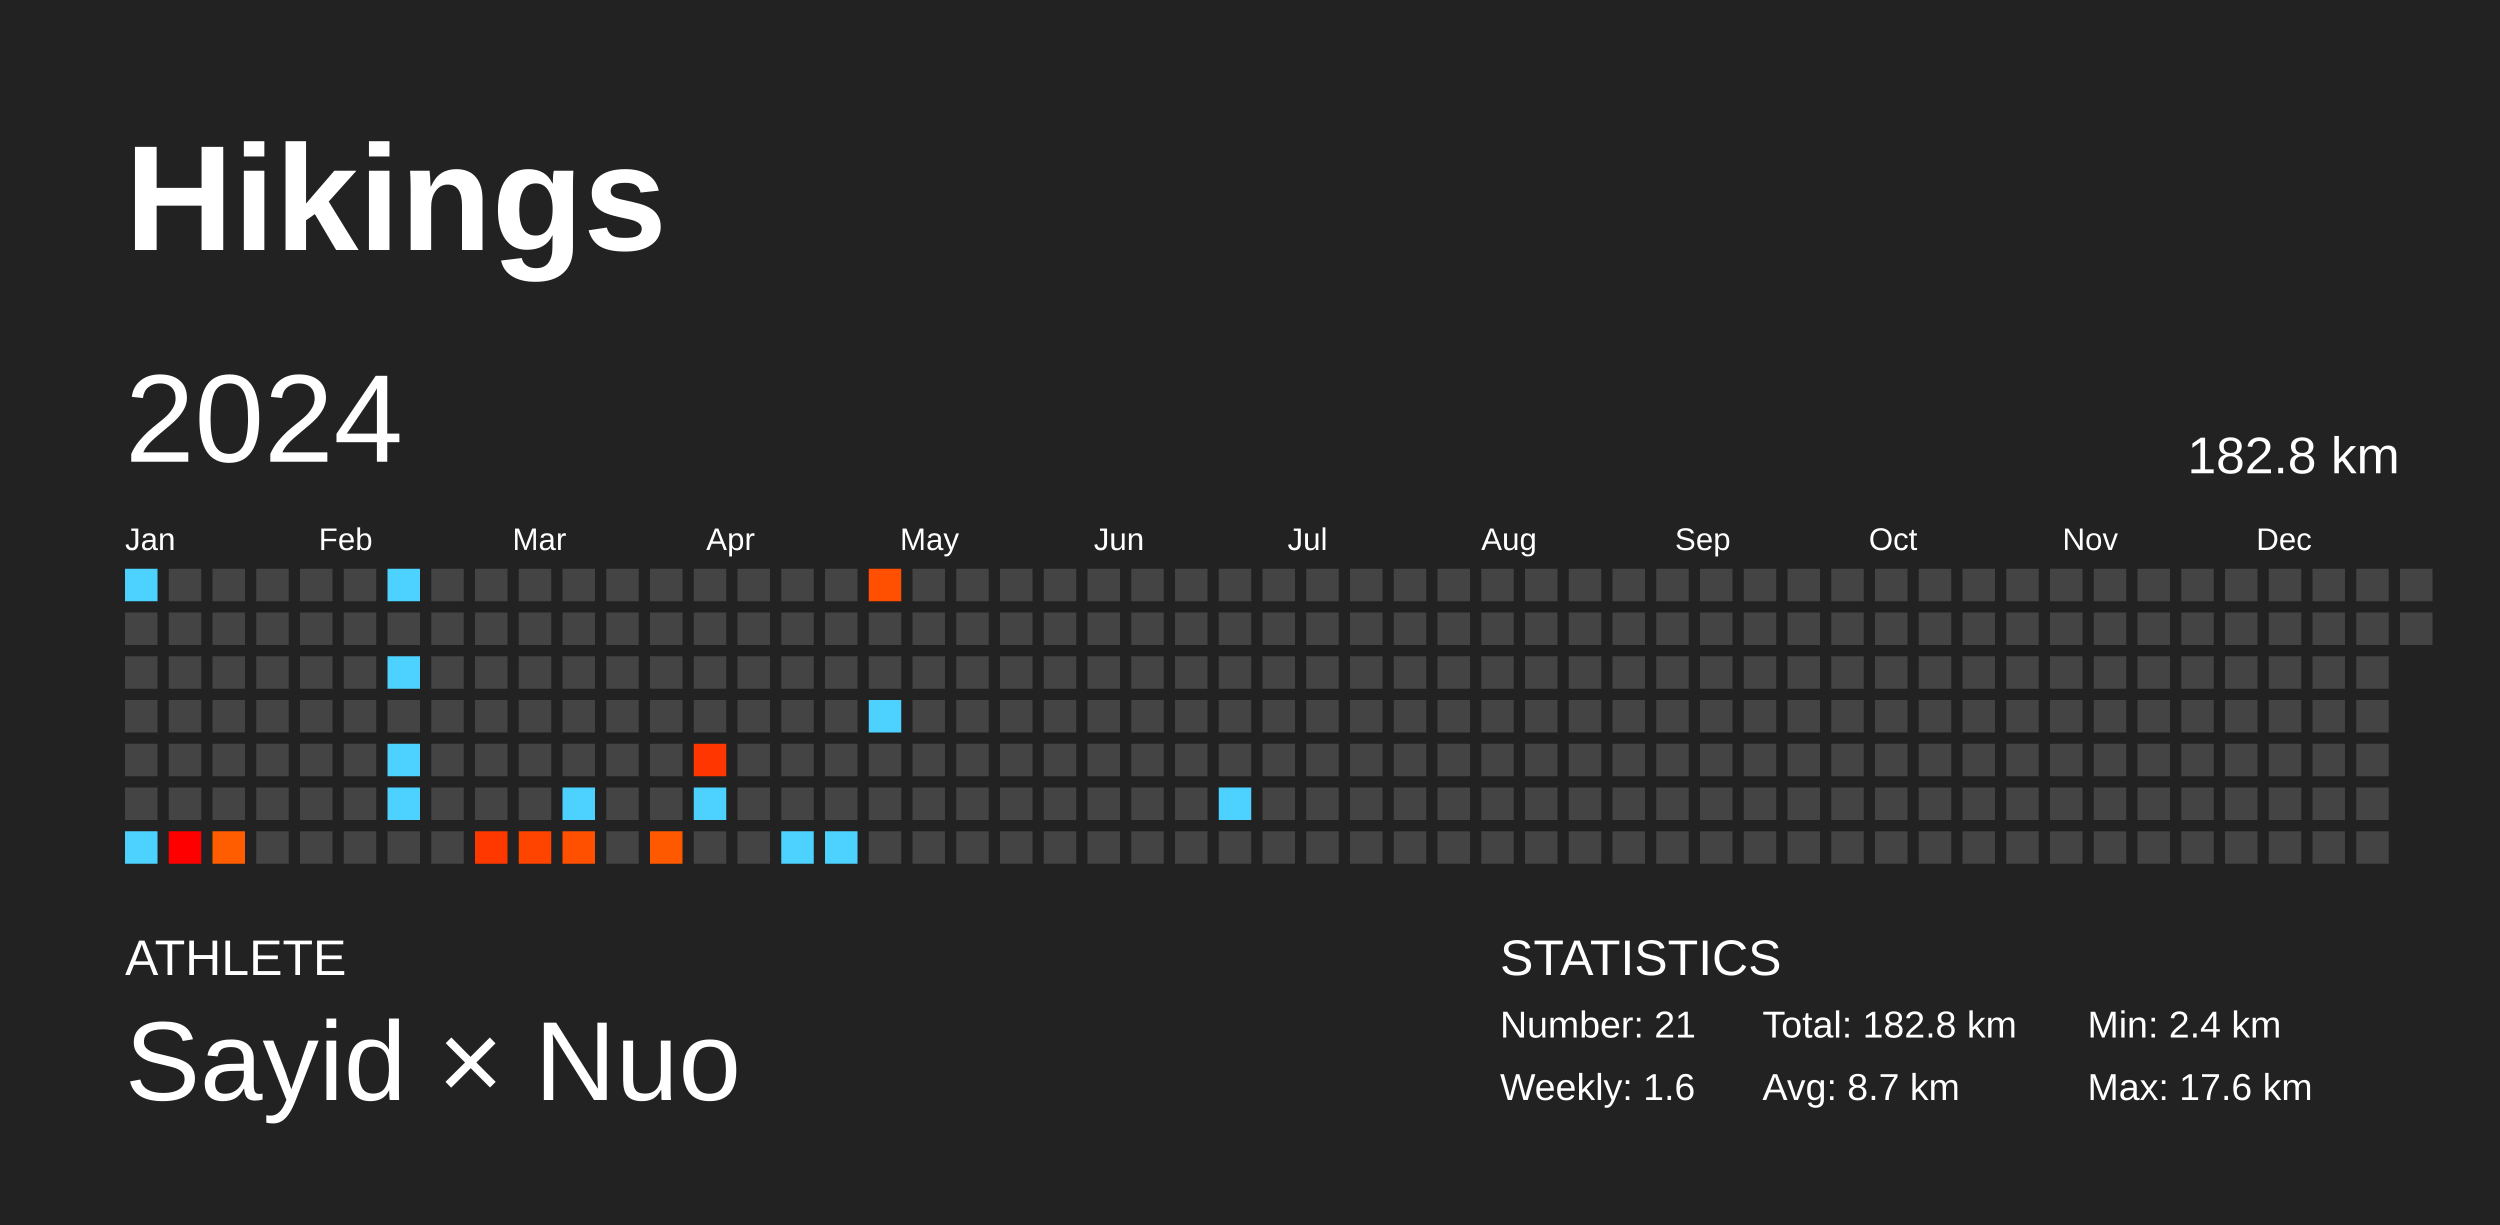
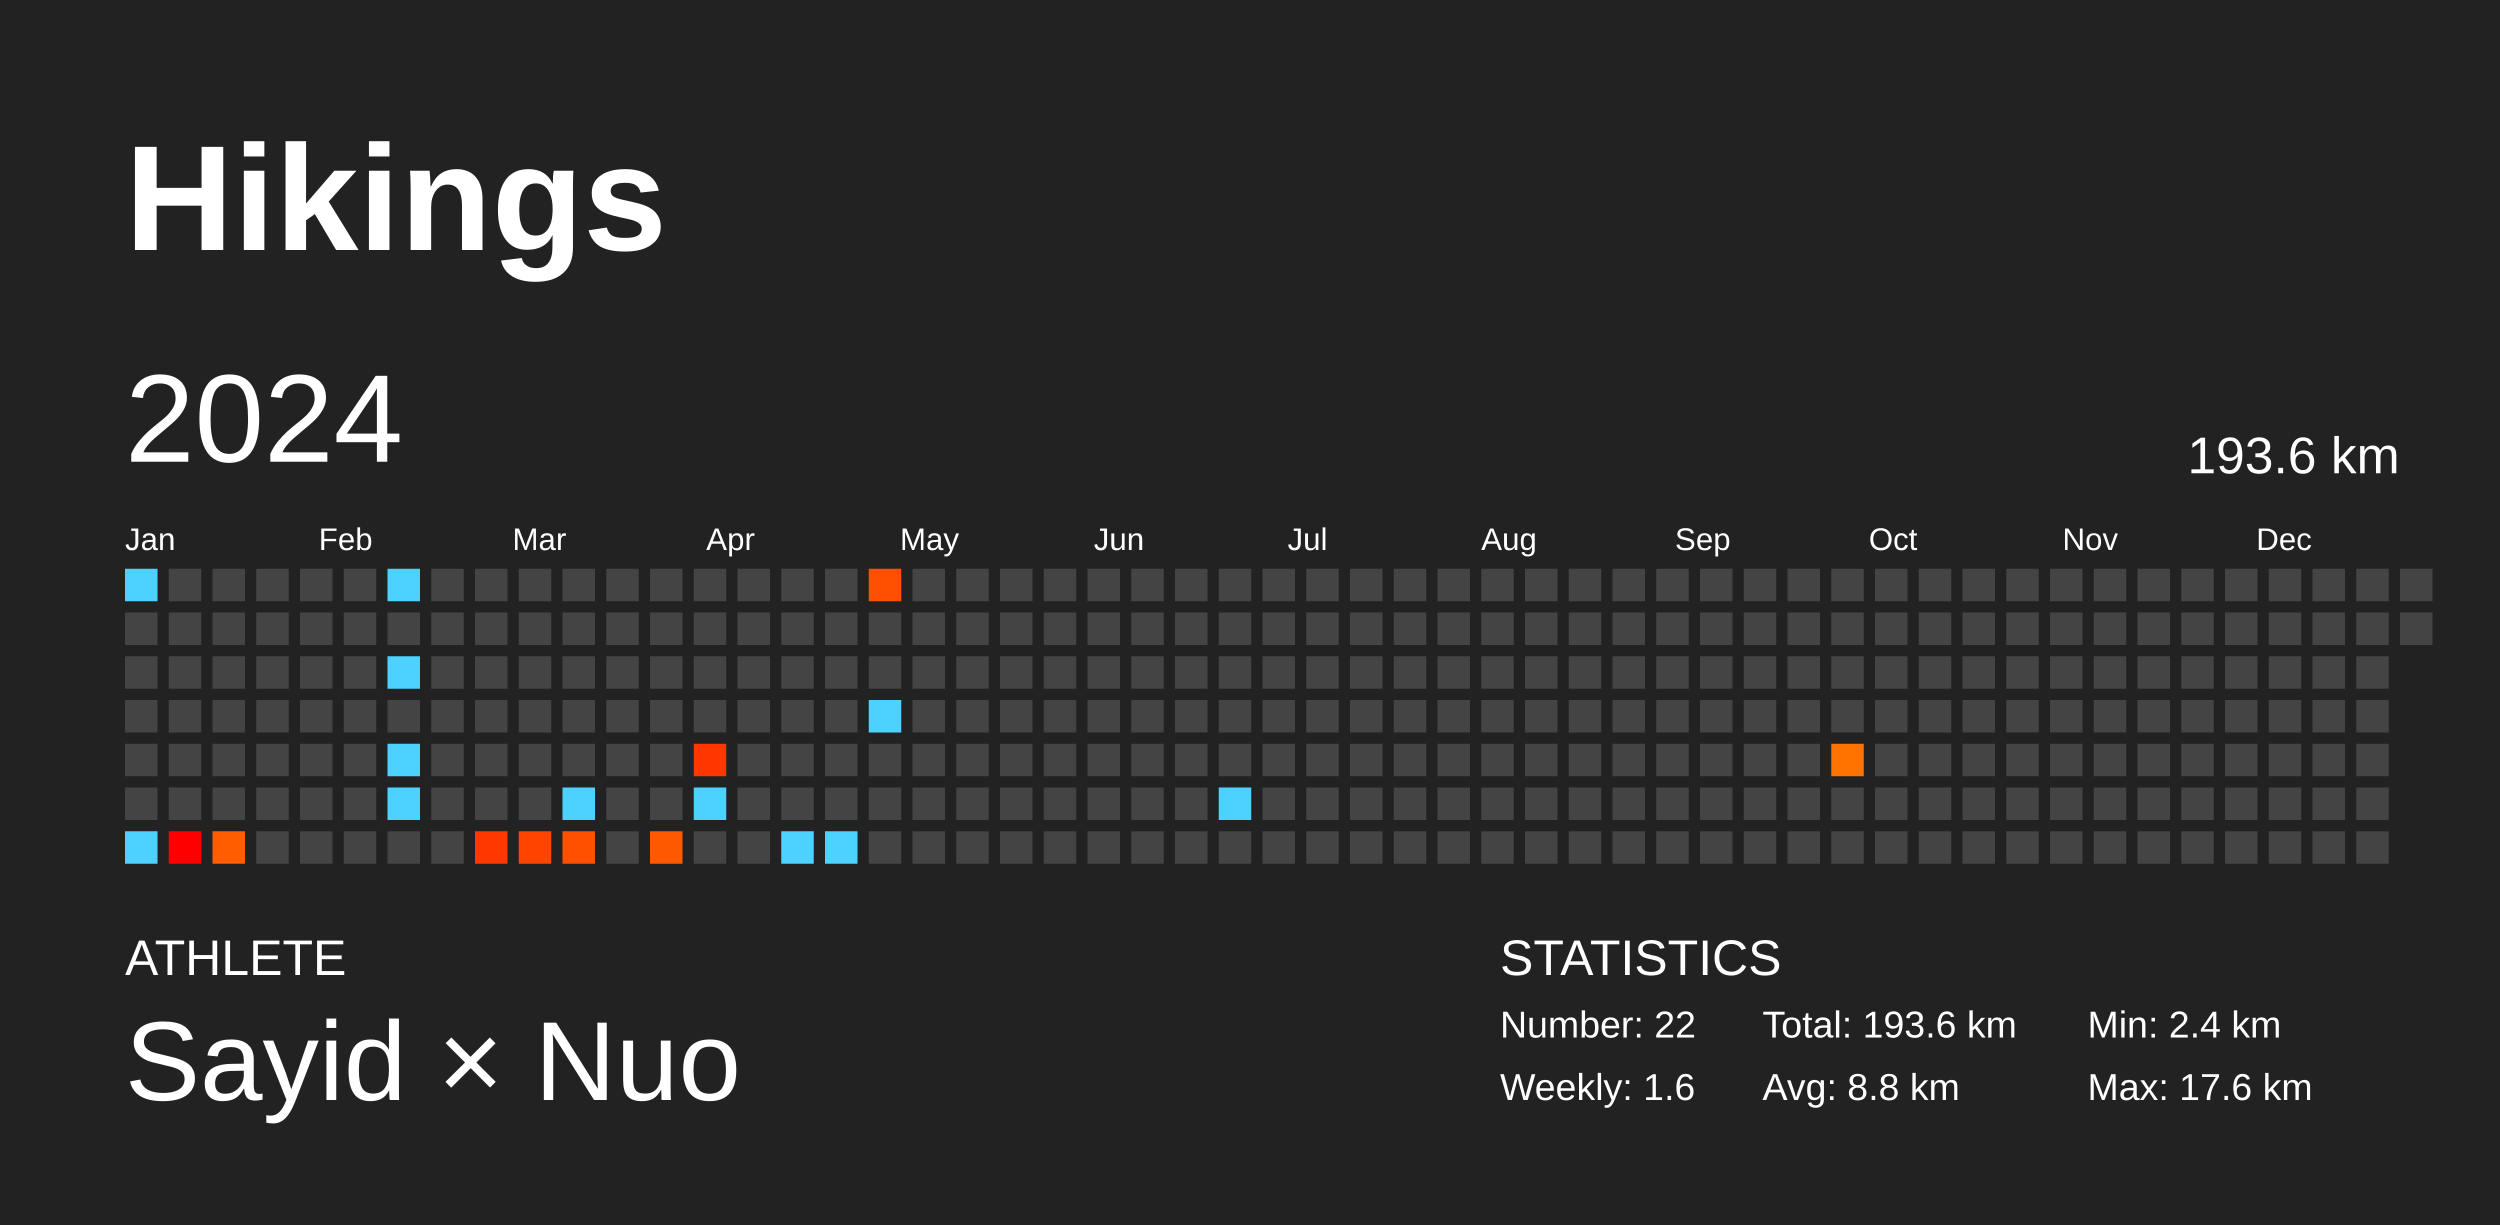
<svg xmlns="http://www.w3.org/2000/svg" baseProfile="full" height="98mm" version="1.1" viewBox="0,0,200,98" width="200mm">
  <defs />
  <rect fill="#222222" height="98" width="200" x="0" y="0" />
  <text fill="#FFFFFF" style="font-size:12px; font-family:Arial; font-weight:bold;" x="10" y="20">Hikings</text>
  <text fill="#FFFFFF" style="font-size:4px; font-family:Arial" x="10" y="78">ATHLETE</text>
  <text fill="#FFFFFF" style="font-size:9px; font-family:Arial" x="10" y="88">Sayid × Nuo</text>
  <text fill="#FFFFFF" style="font-size:4px; font-family:Arial" x="120" y="78">STATISTICS</text>
-   <text fill="#FFFFFF" style="font-size:3px; font-family:Arial" x="120" y="83">Number: 21</text>
+   <text fill="#FFFFFF" style="font-size:3px; font-family:Arial" x="120" y="83">Number: 22</text>
  <text fill="#FFFFFF" style="font-size:3px; font-family:Arial" x="120" y="88">Weekly: 1.6</text>
-   <text fill="#FFFFFF" style="font-size:3px; font-family:Arial" x="141" y="83">Total: 182.8 km</text>
-   <text fill="#FFFFFF" style="font-size:3px; font-family:Arial" x="141" y="88">Avg: 8.7 km</text>
+   <text fill="#FFFFFF" style="font-size:3px; font-family:Arial" x="141" y="83">Total: 193.6 km</text>
+   <text fill="#FFFFFF" style="font-size:3px; font-family:Arial" x="141" y="88">Avg: 8.8 km</text>
  <text fill="#FFFFFF" style="font-size:3px; font-family:Arial" x="167" y="83">Min: 2.4 km</text>
  <text fill="#FFFFFF" style="font-size:3px; font-family:Arial" x="167" y="88">Max: 17.6 km</text>
  <text dominant-baseline="hanging" fill="#FFFFFF" style="font-size:10.0px; font-family:Arial;" x="10" y="30">2024</text>
-   <text dominant-baseline="hanging" fill="#FFFFFF" style="font-size:4.125px; font-family:Arial;" x="175" y="35">182.8 km</text>
+   <text dominant-baseline="hanging" fill="#FFFFFF" style="font-size:4.125px; font-family:Arial;" x="175" y="35">193.6 km</text>
  <text fill="#FFFFFF" style="font-size:2.5px; font-family:Arial" x="10.0" y="44">Jan</text>
  <text fill="#FFFFFF" style="font-size:2.5px; font-family:Arial" x="25.5" y="44">Feb</text>
  <text fill="#FFFFFF" style="font-size:2.5px; font-family:Arial" x="41.0" y="44">Mar</text>
  <text fill="#FFFFFF" style="font-size:2.5px; font-family:Arial" x="56.5" y="44">Apr</text>
  <text fill="#FFFFFF" style="font-size:2.5px; font-family:Arial" x="72.0" y="44">May</text>
  <text fill="#FFFFFF" style="font-size:2.5px; font-family:Arial" x="87.5" y="44">Jun</text>
  <text fill="#FFFFFF" style="font-size:2.5px; font-family:Arial" x="103.0" y="44">Jul</text>
  <text fill="#FFFFFF" style="font-size:2.5px; font-family:Arial" x="118.5" y="44">Aug</text>
  <text fill="#FFFFFF" style="font-size:2.5px; font-family:Arial" x="134.0" y="44">Sep</text>
  <text fill="#FFFFFF" style="font-size:2.5px; font-family:Arial" x="149.5" y="44">Oct</text>
  <text fill="#FFFFFF" style="font-size:2.5px; font-family:Arial" x="165.0" y="44">Nov</text>
  <text fill="#FFFFFF" style="font-size:2.5px; font-family:Arial" x="180.5" y="44">Dec</text>
  <rect fill="#4dd2ff" height="2.6" width="2.6" x="10.0" y="45.5" />
  <rect fill="#444444" height="2.6" width="2.6" x="10.0" y="49.0" />
  <rect fill="#444444" height="2.6" width="2.6" x="10.0" y="52.5" />
  <rect fill="#444444" height="2.6" width="2.6" x="10.0" y="56.0" />
  <rect fill="#444444" height="2.6" width="2.6" x="10.0" y="59.5" />
  <rect fill="#444444" height="2.6" width="2.6" x="10.0" y="63.0" />
  <rect fill="#4dd2ff" height="2.6" width="2.6" x="10.0" y="66.5" />
  <rect fill="#444444" height="2.6" width="2.6" x="13.5" y="45.5" />
  <rect fill="#444444" height="2.6" width="2.6" x="13.5" y="49.0" />
  <rect fill="#444444" height="2.6" width="2.6" x="13.5" y="52.5" />
  <rect fill="#444444" height="2.6" width="2.6" x="13.5" y="56.0" />
  <rect fill="#444444" height="2.6" width="2.6" x="13.5" y="59.5" />
  <rect fill="#444444" height="2.6" width="2.6" x="13.5" y="63.0" />
  <rect fill="#ff0000" height="2.6" width="2.6" x="13.5" y="66.5" />
  <rect fill="#444444" height="2.6" width="2.6" x="17.0" y="45.5" />
  <rect fill="#444444" height="2.6" width="2.6" x="17.0" y="49.0" />
  <rect fill="#444444" height="2.6" width="2.6" x="17.0" y="52.5" />
  <rect fill="#444444" height="2.6" width="2.6" x="17.0" y="56.0" />
  <rect fill="#444444" height="2.6" width="2.6" x="17.0" y="59.5" />
  <rect fill="#444444" height="2.6" width="2.6" x="17.0" y="63.0" />
  <rect fill="#ff5d00" height="2.6" width="2.6" x="17.0" y="66.5" />
  <rect fill="#444444" height="2.6" width="2.6" x="20.5" y="45.5" />
  <rect fill="#444444" height="2.6" width="2.6" x="20.5" y="49.0" />
  <rect fill="#444444" height="2.6" width="2.6" x="20.5" y="52.5" />
  <rect fill="#444444" height="2.6" width="2.6" x="20.5" y="56.0" />
  <rect fill="#444444" height="2.6" width="2.6" x="20.5" y="59.5" />
  <rect fill="#444444" height="2.6" width="2.6" x="20.5" y="63.0" />
  <rect fill="#444444" height="2.6" width="2.6" x="20.5" y="66.5" />
  <rect fill="#444444" height="2.6" width="2.6" x="24.0" y="45.5" />
  <rect fill="#444444" height="2.6" width="2.6" x="24.0" y="49.0" />
  <rect fill="#444444" height="2.6" width="2.6" x="24.0" y="52.5" />
  <rect fill="#444444" height="2.6" width="2.6" x="24.0" y="56.0" />
  <rect fill="#444444" height="2.6" width="2.6" x="24.0" y="59.5" />
  <rect fill="#444444" height="2.6" width="2.6" x="24.0" y="63.0" />
  <rect fill="#444444" height="2.6" width="2.6" x="24.0" y="66.5" />
  <rect fill="#444444" height="2.6" width="2.6" x="27.5" y="45.5" />
  <rect fill="#444444" height="2.6" width="2.6" x="27.5" y="49.0" />
  <rect fill="#444444" height="2.6" width="2.6" x="27.5" y="52.5" />
  <rect fill="#444444" height="2.6" width="2.6" x="27.5" y="56.0" />
  <rect fill="#444444" height="2.6" width="2.6" x="27.5" y="59.5" />
  <rect fill="#444444" height="2.6" width="2.6" x="27.5" y="63.0" />
  <rect fill="#444444" height="2.6" width="2.6" x="27.5" y="66.5" />
  <rect fill="#4dd2ff" height="2.6" width="2.6" x="31.0" y="45.5" />
  <rect fill="#444444" height="2.6" width="2.6" x="31.0" y="49.0" />
  <rect fill="#4dd2ff" height="2.6" width="2.6" x="31.0" y="52.5" />
  <rect fill="#444444" height="2.6" width="2.6" x="31.0" y="56.0" />
  <rect fill="#4dd2ff" height="2.6" width="2.6" x="31.0" y="59.5" />
  <rect fill="#4dd2ff" height="2.6" width="2.6" x="31.0" y="63.0" />
  <rect fill="#444444" height="2.6" width="2.6" x="31.0" y="66.5" />
  <rect fill="#444444" height="2.6" width="2.6" x="34.5" y="45.5" />
  <rect fill="#444444" height="2.6" width="2.6" x="34.5" y="49.0" />
  <rect fill="#444444" height="2.6" width="2.6" x="34.5" y="52.5" />
  <rect fill="#444444" height="2.6" width="2.6" x="34.5" y="56.0" />
  <rect fill="#444444" height="2.6" width="2.6" x="34.5" y="59.5" />
  <rect fill="#444444" height="2.6" width="2.6" x="34.5" y="63.0" />
  <rect fill="#444444" height="2.6" width="2.6" x="34.5" y="66.5" />
  <rect fill="#444444" height="2.6" width="2.6" x="38.0" y="45.5" />
  <rect fill="#444444" height="2.6" width="2.6" x="38.0" y="49.0" />
  <rect fill="#444444" height="2.6" width="2.6" x="38.0" y="52.5" />
  <rect fill="#444444" height="2.6" width="2.6" x="38.0" y="56.0" />
  <rect fill="#444444" height="2.6" width="2.6" x="38.0" y="59.5" />
  <rect fill="#444444" height="2.6" width="2.6" x="38.0" y="63.0" />
  <rect fill="#ff3800" height="2.6" width="2.6" x="38.0" y="66.5" />
  <rect fill="#444444" height="2.6" width="2.6" x="41.5" y="45.5" />
  <rect fill="#444444" height="2.6" width="2.6" x="41.5" y="49.0" />
  <rect fill="#444444" height="2.6" width="2.6" x="41.5" y="52.5" />
  <rect fill="#444444" height="2.6" width="2.6" x="41.5" y="56.0" />
  <rect fill="#444444" height="2.6" width="2.6" x="41.5" y="59.5" />
  <rect fill="#444444" height="2.6" width="2.6" x="41.5" y="63.0" />
  <rect fill="#ff4400" height="2.6" width="2.6" x="41.5" y="66.5" />
  <rect fill="#444444" height="2.6" width="2.6" x="45.0" y="45.5" />
  <rect fill="#444444" height="2.6" width="2.6" x="45.0" y="49.0" />
  <rect fill="#444444" height="2.6" width="2.6" x="45.0" y="52.5" />
  <rect fill="#444444" height="2.6" width="2.6" x="45.0" y="56.0" />
  <rect fill="#444444" height="2.6" width="2.6" x="45.0" y="59.5" />
  <rect fill="#4dd2ff" height="2.6" width="2.6" x="45.0" y="63.0" />
  <rect fill="#ff5000" height="2.6" width="2.6" x="45.0" y="66.5" />
  <rect fill="#444444" height="2.6" width="2.6" x="48.5" y="45.5" />
  <rect fill="#444444" height="2.6" width="2.6" x="48.5" y="49.0" />
  <rect fill="#444444" height="2.6" width="2.6" x="48.5" y="52.5" />
  <rect fill="#444444" height="2.6" width="2.6" x="48.5" y="56.0" />
  <rect fill="#444444" height="2.6" width="2.6" x="48.5" y="59.5" />
  <rect fill="#444444" height="2.6" width="2.6" x="48.5" y="63.0" />
  <rect fill="#444444" height="2.6" width="2.6" x="48.5" y="66.5" />
  <rect fill="#444444" height="2.6" width="2.6" x="52.0" y="45.5" />
  <rect fill="#444444" height="2.6" width="2.6" x="52.0" y="49.0" />
  <rect fill="#444444" height="2.6" width="2.6" x="52.0" y="52.5" />
  <rect fill="#444444" height="2.6" width="2.6" x="52.0" y="56.0" />
  <rect fill="#444444" height="2.6" width="2.6" x="52.0" y="59.5" />
  <rect fill="#444444" height="2.6" width="2.6" x="52.0" y="63.0" />
  <rect fill="#ff5900" height="2.6" width="2.6" x="52.0" y="66.5" />
  <rect fill="#444444" height="2.6" width="2.6" x="55.5" y="45.5" />
  <rect fill="#444444" height="2.6" width="2.6" x="55.5" y="49.0" />
  <rect fill="#444444" height="2.6" width="2.6" x="55.5" y="52.5" />
  <rect fill="#444444" height="2.6" width="2.6" x="55.5" y="56.0" />
  <rect fill="#ff3600" height="2.6" width="2.6" x="55.5" y="59.5" />
  <rect fill="#4dd2ff" height="2.6" width="2.6" x="55.5" y="63.0" />
  <rect fill="#444444" height="2.6" width="2.6" x="55.5" y="66.5" />
  <rect fill="#444444" height="2.6" width="2.6" x="59.0" y="45.5" />
  <rect fill="#444444" height="2.6" width="2.6" x="59.0" y="49.0" />
  <rect fill="#444444" height="2.6" width="2.6" x="59.0" y="52.5" />
  <rect fill="#444444" height="2.6" width="2.6" x="59.0" y="56.0" />
  <rect fill="#444444" height="2.6" width="2.6" x="59.0" y="59.5" />
  <rect fill="#444444" height="2.6" width="2.6" x="59.0" y="63.0" />
  <rect fill="#444444" height="2.6" width="2.6" x="59.0" y="66.5" />
  <rect fill="#444444" height="2.6" width="2.6" x="62.5" y="45.5" />
  <rect fill="#444444" height="2.6" width="2.6" x="62.5" y="49.0" />
  <rect fill="#444444" height="2.6" width="2.6" x="62.5" y="52.5" />
  <rect fill="#444444" height="2.6" width="2.6" x="62.5" y="56.0" />
  <rect fill="#444444" height="2.6" width="2.6" x="62.5" y="59.5" />
  <rect fill="#444444" height="2.6" width="2.6" x="62.5" y="63.0" />
  <rect fill="#4dd2ff" height="2.6" width="2.6" x="62.5" y="66.5" />
  <rect fill="#444444" height="2.6" width="2.6" x="66.0" y="45.5" />
  <rect fill="#444444" height="2.6" width="2.6" x="66.0" y="49.0" />
  <rect fill="#444444" height="2.6" width="2.6" x="66.0" y="52.5" />
  <rect fill="#444444" height="2.6" width="2.6" x="66.0" y="56.0" />
  <rect fill="#444444" height="2.6" width="2.6" x="66.0" y="59.5" />
  <rect fill="#444444" height="2.6" width="2.6" x="66.0" y="63.0" />
  <rect fill="#4dd2ff" height="2.6" width="2.6" x="66.0" y="66.5" />
  <rect fill="#ff4f00" height="2.6" width="2.6" x="69.5" y="45.5" />
  <rect fill="#444444" height="2.6" width="2.6" x="69.5" y="49.0" />
  <rect fill="#444444" height="2.6" width="2.6" x="69.5" y="52.5" />
  <rect fill="#4dd2ff" height="2.6" width="2.6" x="69.5" y="56.0" />
  <rect fill="#444444" height="2.6" width="2.6" x="69.5" y="59.5" />
  <rect fill="#444444" height="2.6" width="2.6" x="69.5" y="63.0" />
  <rect fill="#444444" height="2.6" width="2.6" x="69.5" y="66.5" />
  <rect fill="#444444" height="2.6" width="2.6" x="73.0" y="45.5" />
  <rect fill="#444444" height="2.6" width="2.6" x="73.0" y="49.0" />
  <rect fill="#444444" height="2.6" width="2.6" x="73.0" y="52.5" />
  <rect fill="#444444" height="2.6" width="2.6" x="73.0" y="56.0" />
  <rect fill="#444444" height="2.6" width="2.6" x="73.0" y="59.5" />
  <rect fill="#444444" height="2.6" width="2.6" x="73.0" y="63.0" />
  <rect fill="#444444" height="2.6" width="2.6" x="73.0" y="66.5" />
  <rect fill="#444444" height="2.6" width="2.6" x="76.5" y="45.5" />
  <rect fill="#444444" height="2.6" width="2.6" x="76.5" y="49.0" />
  <rect fill="#444444" height="2.6" width="2.6" x="76.5" y="52.5" />
  <rect fill="#444444" height="2.6" width="2.6" x="76.5" y="56.0" />
  <rect fill="#444444" height="2.6" width="2.6" x="76.5" y="59.5" />
  <rect fill="#444444" height="2.6" width="2.6" x="76.5" y="63.0" />
  <rect fill="#444444" height="2.6" width="2.6" x="76.5" y="66.5" />
  <rect fill="#444444" height="2.6" width="2.6" x="80.0" y="45.5" />
  <rect fill="#444444" height="2.6" width="2.6" x="80.0" y="49.0" />
  <rect fill="#444444" height="2.6" width="2.6" x="80.0" y="52.5" />
  <rect fill="#444444" height="2.6" width="2.6" x="80.0" y="56.0" />
  <rect fill="#444444" height="2.6" width="2.6" x="80.0" y="59.5" />
  <rect fill="#444444" height="2.6" width="2.6" x="80.0" y="63.0" />
  <rect fill="#444444" height="2.6" width="2.6" x="80.0" y="66.5" />
  <rect fill="#444444" height="2.6" width="2.6" x="83.5" y="45.5" />
  <rect fill="#444444" height="2.6" width="2.6" x="83.5" y="49.0" />
  <rect fill="#444444" height="2.6" width="2.6" x="83.5" y="52.5" />
  <rect fill="#444444" height="2.6" width="2.6" x="83.5" y="56.0" />
  <rect fill="#444444" height="2.6" width="2.6" x="83.5" y="59.5" />
  <rect fill="#444444" height="2.6" width="2.6" x="83.5" y="63.0" />
  <rect fill="#444444" height="2.6" width="2.6" x="83.5" y="66.5" />
  <rect fill="#444444" height="2.6" width="2.6" x="87.0" y="45.5" />
  <rect fill="#444444" height="2.6" width="2.6" x="87.0" y="49.0" />
  <rect fill="#444444" height="2.6" width="2.6" x="87.0" y="52.5" />
  <rect fill="#444444" height="2.6" width="2.6" x="87.0" y="56.0" />
  <rect fill="#444444" height="2.6" width="2.6" x="87.0" y="59.5" />
  <rect fill="#444444" height="2.6" width="2.6" x="87.0" y="63.0" />
  <rect fill="#444444" height="2.6" width="2.6" x="87.0" y="66.5" />
  <rect fill="#444444" height="2.6" width="2.6" x="90.5" y="45.5" />
  <rect fill="#444444" height="2.6" width="2.6" x="90.5" y="49.0" />
  <rect fill="#444444" height="2.6" width="2.6" x="90.5" y="52.5" />
  <rect fill="#444444" height="2.6" width="2.6" x="90.5" y="56.0" />
  <rect fill="#444444" height="2.6" width="2.6" x="90.5" y="59.5" />
  <rect fill="#444444" height="2.6" width="2.6" x="90.5" y="63.0" />
  <rect fill="#444444" height="2.6" width="2.6" x="90.5" y="66.5" />
  <rect fill="#444444" height="2.6" width="2.6" x="94.0" y="45.5" />
  <rect fill="#444444" height="2.6" width="2.6" x="94.0" y="49.0" />
  <rect fill="#444444" height="2.6" width="2.6" x="94.0" y="52.5" />
  <rect fill="#444444" height="2.6" width="2.6" x="94.0" y="56.0" />
  <rect fill="#444444" height="2.6" width="2.6" x="94.0" y="59.5" />
  <rect fill="#444444" height="2.6" width="2.6" x="94.0" y="63.0" />
  <rect fill="#444444" height="2.6" width="2.6" x="94.0" y="66.5" />
  <rect fill="#444444" height="2.6" width="2.6" x="97.5" y="45.5" />
  <rect fill="#444444" height="2.6" width="2.6" x="97.5" y="49.0" />
  <rect fill="#444444" height="2.6" width="2.6" x="97.5" y="52.5" />
  <rect fill="#444444" height="2.6" width="2.6" x="97.5" y="56.0" />
  <rect fill="#444444" height="2.6" width="2.6" x="97.5" y="59.5" />
  <rect fill="#4dd2ff" height="2.6" width="2.6" x="97.5" y="63.0" />
  <rect fill="#444444" height="2.6" width="2.6" x="97.5" y="66.5" />
  <rect fill="#444444" height="2.6" width="2.6" x="101.0" y="45.5" />
  <rect fill="#444444" height="2.6" width="2.6" x="101.0" y="49.0" />
  <rect fill="#444444" height="2.6" width="2.6" x="101.0" y="52.5" />
  <rect fill="#444444" height="2.6" width="2.6" x="101.0" y="56.0" />
  <rect fill="#444444" height="2.6" width="2.6" x="101.0" y="59.5" />
  <rect fill="#444444" height="2.6" width="2.6" x="101.0" y="63.0" />
  <rect fill="#444444" height="2.6" width="2.6" x="101.0" y="66.5" />
  <rect fill="#444444" height="2.6" width="2.6" x="104.5" y="45.5" />
  <rect fill="#444444" height="2.6" width="2.6" x="104.5" y="49.0" />
  <rect fill="#444444" height="2.6" width="2.6" x="104.5" y="52.5" />
  <rect fill="#444444" height="2.6" width="2.6" x="104.5" y="56.0" />
  <rect fill="#444444" height="2.6" width="2.6" x="104.5" y="59.5" />
  <rect fill="#444444" height="2.6" width="2.6" x="104.5" y="63.0" />
  <rect fill="#444444" height="2.6" width="2.6" x="104.5" y="66.5" />
  <rect fill="#444444" height="2.6" width="2.6" x="108.0" y="45.5" />
  <rect fill="#444444" height="2.6" width="2.6" x="108.0" y="49.0" />
  <rect fill="#444444" height="2.6" width="2.6" x="108.0" y="52.5" />
  <rect fill="#444444" height="2.6" width="2.6" x="108.0" y="56.0" />
  <rect fill="#444444" height="2.6" width="2.6" x="108.0" y="59.5" />
  <rect fill="#444444" height="2.6" width="2.6" x="108.0" y="63.0" />
  <rect fill="#444444" height="2.6" width="2.6" x="108.0" y="66.5" />
  <rect fill="#444444" height="2.6" width="2.6" x="111.5" y="45.5" />
  <rect fill="#444444" height="2.6" width="2.6" x="111.5" y="49.0" />
  <rect fill="#444444" height="2.6" width="2.6" x="111.5" y="52.5" />
  <rect fill="#444444" height="2.6" width="2.6" x="111.5" y="56.0" />
  <rect fill="#444444" height="2.6" width="2.6" x="111.5" y="59.5" />
  <rect fill="#444444" height="2.6" width="2.6" x="111.5" y="63.0" />
  <rect fill="#444444" height="2.6" width="2.6" x="111.5" y="66.5" />
  <rect fill="#444444" height="2.6" width="2.6" x="115.0" y="45.5" />
  <rect fill="#444444" height="2.6" width="2.6" x="115.0" y="49.0" />
  <rect fill="#444444" height="2.6" width="2.6" x="115.0" y="52.5" />
  <rect fill="#444444" height="2.6" width="2.6" x="115.0" y="56.0" />
  <rect fill="#444444" height="2.6" width="2.6" x="115.0" y="59.5" />
  <rect fill="#444444" height="2.6" width="2.6" x="115.0" y="63.0" />
  <rect fill="#444444" height="2.6" width="2.6" x="115.0" y="66.5" />
  <rect fill="#444444" height="2.6" width="2.6" x="118.5" y="45.5" />
  <rect fill="#444444" height="2.6" width="2.6" x="118.5" y="49.0" />
  <rect fill="#444444" height="2.6" width="2.6" x="118.5" y="52.5" />
  <rect fill="#444444" height="2.6" width="2.6" x="118.5" y="56.0" />
  <rect fill="#444444" height="2.6" width="2.6" x="118.5" y="59.5" />
  <rect fill="#444444" height="2.6" width="2.6" x="118.5" y="63.0" />
  <rect fill="#444444" height="2.6" width="2.6" x="118.5" y="66.5" />
  <rect fill="#444444" height="2.6" width="2.6" x="122.0" y="45.5" />
  <rect fill="#444444" height="2.6" width="2.6" x="122.0" y="49.0" />
  <rect fill="#444444" height="2.6" width="2.6" x="122.0" y="52.5" />
  <rect fill="#444444" height="2.6" width="2.6" x="122.0" y="56.0" />
  <rect fill="#444444" height="2.6" width="2.6" x="122.0" y="59.5" />
  <rect fill="#444444" height="2.6" width="2.6" x="122.0" y="63.0" />
  <rect fill="#444444" height="2.6" width="2.6" x="122.0" y="66.5" />
  <rect fill="#444444" height="2.6" width="2.6" x="125.5" y="45.5" />
  <rect fill="#444444" height="2.6" width="2.6" x="125.5" y="49.0" />
  <rect fill="#444444" height="2.6" width="2.6" x="125.5" y="52.5" />
  <rect fill="#444444" height="2.6" width="2.6" x="125.5" y="56.0" />
  <rect fill="#444444" height="2.6" width="2.6" x="125.5" y="59.5" />
  <rect fill="#444444" height="2.6" width="2.6" x="125.5" y="63.0" />
  <rect fill="#444444" height="2.6" width="2.6" x="125.5" y="66.5" />
  <rect fill="#444444" height="2.6" width="2.6" x="129.0" y="45.5" />
  <rect fill="#444444" height="2.6" width="2.6" x="129.0" y="49.0" />
  <rect fill="#444444" height="2.6" width="2.6" x="129.0" y="52.5" />
  <rect fill="#444444" height="2.6" width="2.6" x="129.0" y="56.0" />
  <rect fill="#444444" height="2.6" width="2.6" x="129.0" y="59.5" />
  <rect fill="#444444" height="2.6" width="2.6" x="129.0" y="63.0" />
  <rect fill="#444444" height="2.6" width="2.6" x="129.0" y="66.5" />
  <rect fill="#444444" height="2.6" width="2.6" x="132.5" y="45.5" />
  <rect fill="#444444" height="2.6" width="2.6" x="132.5" y="49.0" />
  <rect fill="#444444" height="2.6" width="2.6" x="132.5" y="52.5" />
  <rect fill="#444444" height="2.6" width="2.6" x="132.5" y="56.0" />
  <rect fill="#444444" height="2.6" width="2.6" x="132.5" y="59.5" />
  <rect fill="#444444" height="2.6" width="2.6" x="132.5" y="63.0" />
  <rect fill="#444444" height="2.6" width="2.6" x="132.5" y="66.5" />
  <rect fill="#444444" height="2.6" width="2.6" x="136.0" y="45.5" />
  <rect fill="#444444" height="2.6" width="2.6" x="136.0" y="49.0" />
  <rect fill="#444444" height="2.6" width="2.6" x="136.0" y="52.5" />
  <rect fill="#444444" height="2.6" width="2.6" x="136.0" y="56.0" />
  <rect fill="#444444" height="2.6" width="2.6" x="136.0" y="59.5" />
  <rect fill="#444444" height="2.6" width="2.6" x="136.0" y="63.0" />
  <rect fill="#444444" height="2.6" width="2.6" x="136.0" y="66.5" />
  <rect fill="#444444" height="2.6" width="2.6" x="139.5" y="45.5" />
  <rect fill="#444444" height="2.6" width="2.6" x="139.5" y="49.0" />
  <rect fill="#444444" height="2.6" width="2.6" x="139.5" y="52.5" />
  <rect fill="#444444" height="2.6" width="2.6" x="139.5" y="56.0" />
  <rect fill="#444444" height="2.6" width="2.6" x="139.5" y="59.5" />
  <rect fill="#444444" height="2.6" width="2.6" x="139.5" y="63.0" />
  <rect fill="#444444" height="2.6" width="2.6" x="139.5" y="66.5" />
  <rect fill="#444444" height="2.6" width="2.6" x="143.0" y="45.5" />
  <rect fill="#444444" height="2.6" width="2.6" x="143.0" y="49.0" />
  <rect fill="#444444" height="2.6" width="2.6" x="143.0" y="52.5" />
  <rect fill="#444444" height="2.6" width="2.6" x="143.0" y="56.0" />
  <rect fill="#444444" height="2.6" width="2.6" x="143.0" y="59.5" />
  <rect fill="#444444" height="2.6" width="2.6" x="143.0" y="63.0" />
  <rect fill="#444444" height="2.6" width="2.6" x="143.0" y="66.5" />
  <rect fill="#444444" height="2.6" width="2.6" x="146.5" y="45.5" />
  <rect fill="#444444" height="2.6" width="2.6" x="146.5" y="49.0" />
  <rect fill="#444444" height="2.6" width="2.6" x="146.5" y="52.5" />
  <rect fill="#444444" height="2.6" width="2.6" x="146.5" y="56.0" />
-   <rect fill="#444444" height="2.6" width="2.6" x="146.5" y="59.5" />
+   <rect fill="#ff7300" height="2.6" width="2.6" x="146.5" y="59.5" />
  <rect fill="#444444" height="2.6" width="2.6" x="146.5" y="63.0" />
  <rect fill="#444444" height="2.6" width="2.6" x="146.5" y="66.5" />
  <rect fill="#444444" height="2.6" width="2.6" x="150.0" y="45.5" />
  <rect fill="#444444" height="2.6" width="2.6" x="150.0" y="49.0" />
  <rect fill="#444444" height="2.6" width="2.6" x="150.0" y="52.5" />
  <rect fill="#444444" height="2.6" width="2.6" x="150.0" y="56.0" />
  <rect fill="#444444" height="2.6" width="2.6" x="150.0" y="59.5" />
  <rect fill="#444444" height="2.6" width="2.6" x="150.0" y="63.0" />
  <rect fill="#444444" height="2.6" width="2.6" x="150.0" y="66.5" />
  <rect fill="#444444" height="2.6" width="2.6" x="153.5" y="45.5" />
  <rect fill="#444444" height="2.6" width="2.6" x="153.5" y="49.0" />
  <rect fill="#444444" height="2.6" width="2.6" x="153.5" y="52.5" />
  <rect fill="#444444" height="2.6" width="2.6" x="153.5" y="56.0" />
  <rect fill="#444444" height="2.6" width="2.6" x="153.5" y="59.5" />
  <rect fill="#444444" height="2.6" width="2.6" x="153.5" y="63.0" />
  <rect fill="#444444" height="2.6" width="2.6" x="153.5" y="66.5" />
  <rect fill="#444444" height="2.6" width="2.6" x="157.0" y="45.5" />
  <rect fill="#444444" height="2.6" width="2.6" x="157.0" y="49.0" />
  <rect fill="#444444" height="2.6" width="2.6" x="157.0" y="52.5" />
  <rect fill="#444444" height="2.6" width="2.6" x="157.0" y="56.0" />
  <rect fill="#444444" height="2.6" width="2.6" x="157.0" y="59.5" />
  <rect fill="#444444" height="2.6" width="2.6" x="157.0" y="63.0" />
  <rect fill="#444444" height="2.6" width="2.6" x="157.0" y="66.5" />
  <rect fill="#444444" height="2.6" width="2.6" x="160.5" y="45.5" />
  <rect fill="#444444" height="2.6" width="2.6" x="160.5" y="49.0" />
  <rect fill="#444444" height="2.6" width="2.6" x="160.5" y="52.5" />
  <rect fill="#444444" height="2.6" width="2.6" x="160.5" y="56.0" />
  <rect fill="#444444" height="2.6" width="2.6" x="160.5" y="59.5" />
  <rect fill="#444444" height="2.6" width="2.6" x="160.5" y="63.0" />
  <rect fill="#444444" height="2.6" width="2.6" x="160.5" y="66.5" />
  <rect fill="#444444" height="2.6" width="2.6" x="164.0" y="45.5" />
  <rect fill="#444444" height="2.6" width="2.6" x="164.0" y="49.0" />
  <rect fill="#444444" height="2.6" width="2.6" x="164.0" y="52.5" />
  <rect fill="#444444" height="2.6" width="2.6" x="164.0" y="56.0" />
  <rect fill="#444444" height="2.6" width="2.6" x="164.0" y="59.5" />
  <rect fill="#444444" height="2.6" width="2.6" x="164.0" y="63.0" />
  <rect fill="#444444" height="2.6" width="2.6" x="164.0" y="66.5" />
  <rect fill="#444444" height="2.6" width="2.6" x="167.5" y="45.5" />
  <rect fill="#444444" height="2.6" width="2.6" x="167.5" y="49.0" />
  <rect fill="#444444" height="2.6" width="2.6" x="167.5" y="52.5" />
  <rect fill="#444444" height="2.6" width="2.6" x="167.5" y="56.0" />
  <rect fill="#444444" height="2.6" width="2.6" x="167.5" y="59.5" />
  <rect fill="#444444" height="2.6" width="2.6" x="167.5" y="63.0" />
  <rect fill="#444444" height="2.6" width="2.6" x="167.5" y="66.5" />
  <rect fill="#444444" height="2.6" width="2.6" x="171.0" y="45.5" />
  <rect fill="#444444" height="2.6" width="2.6" x="171.0" y="49.0" />
  <rect fill="#444444" height="2.6" width="2.6" x="171.0" y="52.5" />
  <rect fill="#444444" height="2.6" width="2.6" x="171.0" y="56.0" />
  <rect fill="#444444" height="2.6" width="2.6" x="171.0" y="59.5" />
  <rect fill="#444444" height="2.6" width="2.6" x="171.0" y="63.0" />
  <rect fill="#444444" height="2.6" width="2.6" x="171.0" y="66.5" />
  <rect fill="#444444" height="2.6" width="2.6" x="174.5" y="45.5" />
  <rect fill="#444444" height="2.6" width="2.6" x="174.5" y="49.0" />
  <rect fill="#444444" height="2.6" width="2.6" x="174.5" y="52.5" />
  <rect fill="#444444" height="2.6" width="2.6" x="174.5" y="56.0" />
  <rect fill="#444444" height="2.6" width="2.6" x="174.5" y="59.5" />
  <rect fill="#444444" height="2.6" width="2.6" x="174.5" y="63.0" />
  <rect fill="#444444" height="2.6" width="2.6" x="174.5" y="66.5" />
  <rect fill="#444444" height="2.6" width="2.6" x="178.0" y="45.5" />
  <rect fill="#444444" height="2.6" width="2.6" x="178.0" y="49.0" />
  <rect fill="#444444" height="2.6" width="2.6" x="178.0" y="52.5" />
  <rect fill="#444444" height="2.6" width="2.6" x="178.0" y="56.0" />
  <rect fill="#444444" height="2.6" width="2.6" x="178.0" y="59.5" />
  <rect fill="#444444" height="2.6" width="2.6" x="178.0" y="63.0" />
  <rect fill="#444444" height="2.6" width="2.6" x="178.0" y="66.5" />
  <rect fill="#444444" height="2.6" width="2.6" x="181.5" y="45.5" />
  <rect fill="#444444" height="2.6" width="2.6" x="181.5" y="49.0" />
  <rect fill="#444444" height="2.6" width="2.6" x="181.5" y="52.5" />
  <rect fill="#444444" height="2.6" width="2.6" x="181.5" y="56.0" />
  <rect fill="#444444" height="2.6" width="2.6" x="181.5" y="59.5" />
  <rect fill="#444444" height="2.6" width="2.6" x="181.5" y="63.0" />
  <rect fill="#444444" height="2.6" width="2.6" x="181.5" y="66.5" />
  <rect fill="#444444" height="2.6" width="2.6" x="185.0" y="45.5" />
  <rect fill="#444444" height="2.6" width="2.6" x="185.0" y="49.0" />
  <rect fill="#444444" height="2.6" width="2.6" x="185.0" y="52.5" />
  <rect fill="#444444" height="2.6" width="2.6" x="185.0" y="56.0" />
  <rect fill="#444444" height="2.6" width="2.6" x="185.0" y="59.5" />
  <rect fill="#444444" height="2.6" width="2.6" x="185.0" y="63.0" />
  <rect fill="#444444" height="2.6" width="2.6" x="185.0" y="66.5" />
  <rect fill="#444444" height="2.6" width="2.6" x="188.5" y="45.5" />
  <rect fill="#444444" height="2.6" width="2.6" x="188.5" y="49.0" />
  <rect fill="#444444" height="2.6" width="2.6" x="188.5" y="52.5" />
  <rect fill="#444444" height="2.6" width="2.6" x="188.5" y="56.0" />
  <rect fill="#444444" height="2.6" width="2.6" x="188.5" y="59.5" />
  <rect fill="#444444" height="2.6" width="2.6" x="188.5" y="63.0" />
  <rect fill="#444444" height="2.6" width="2.6" x="188.5" y="66.5" />
  <rect fill="#444444" height="2.6" width="2.6" x="192.0" y="45.5" />
  <rect fill="#444444" height="2.6" width="2.6" x="192.0" y="49.0" />
</svg>
